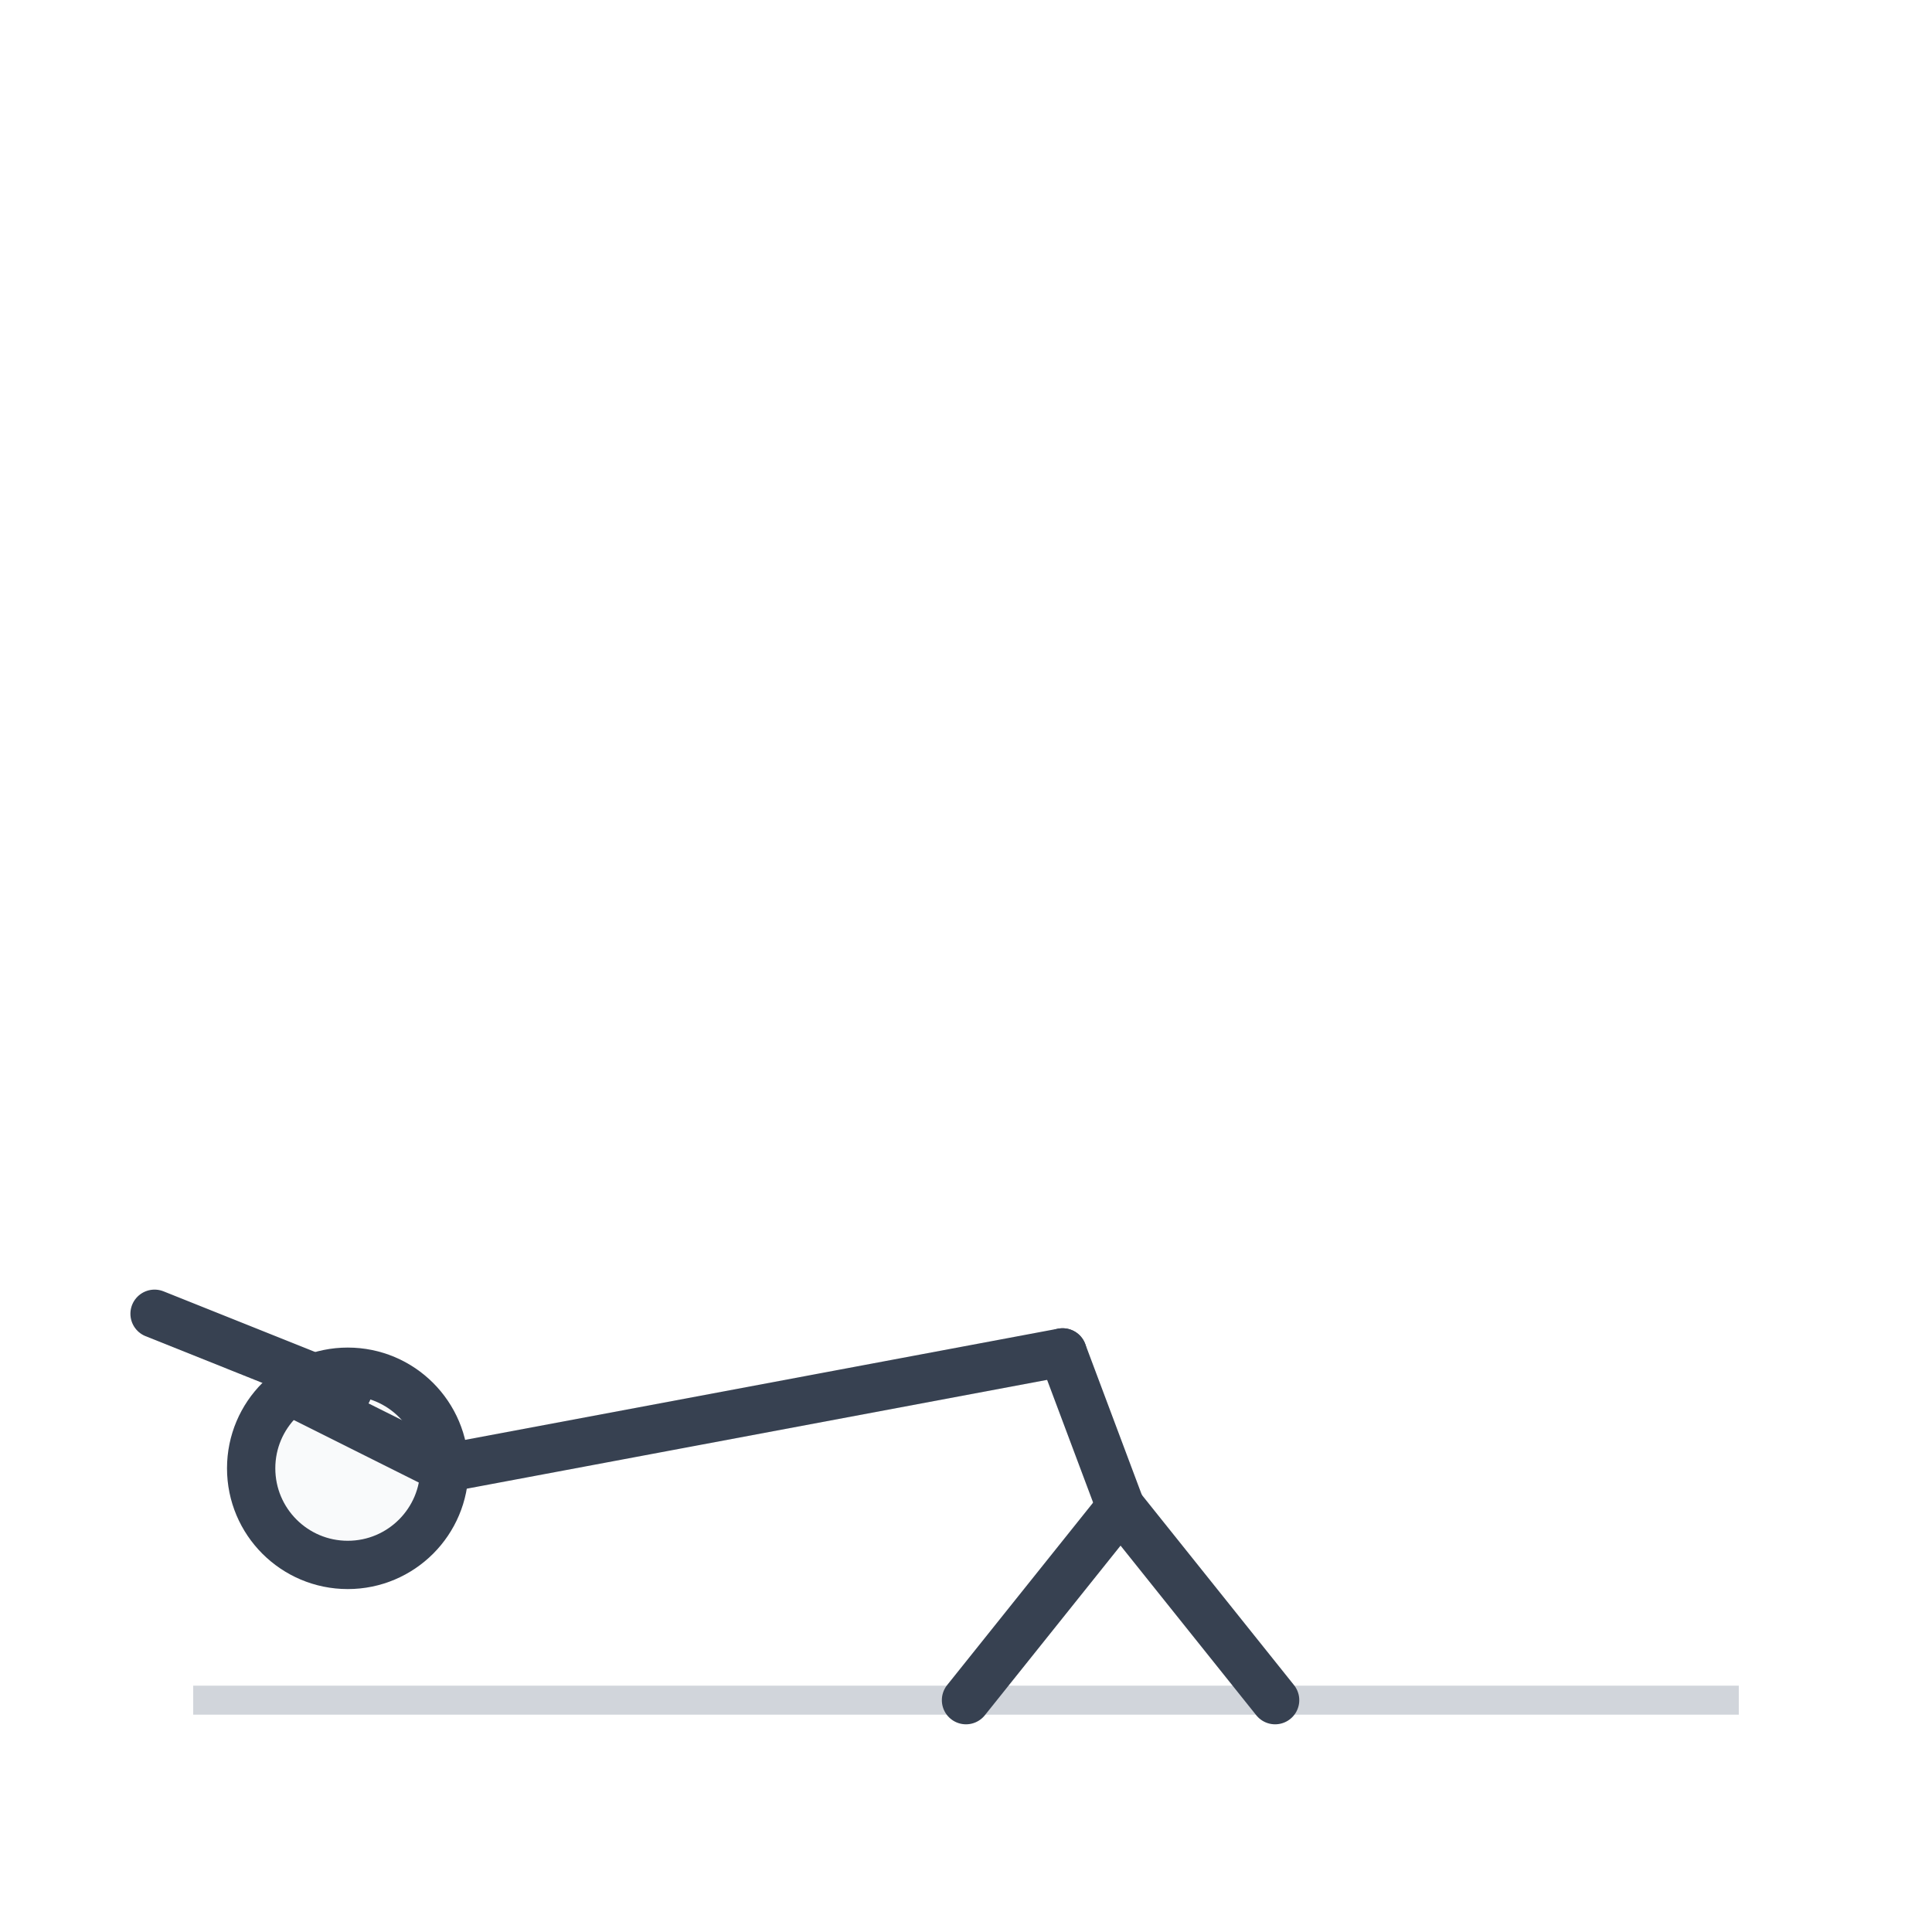
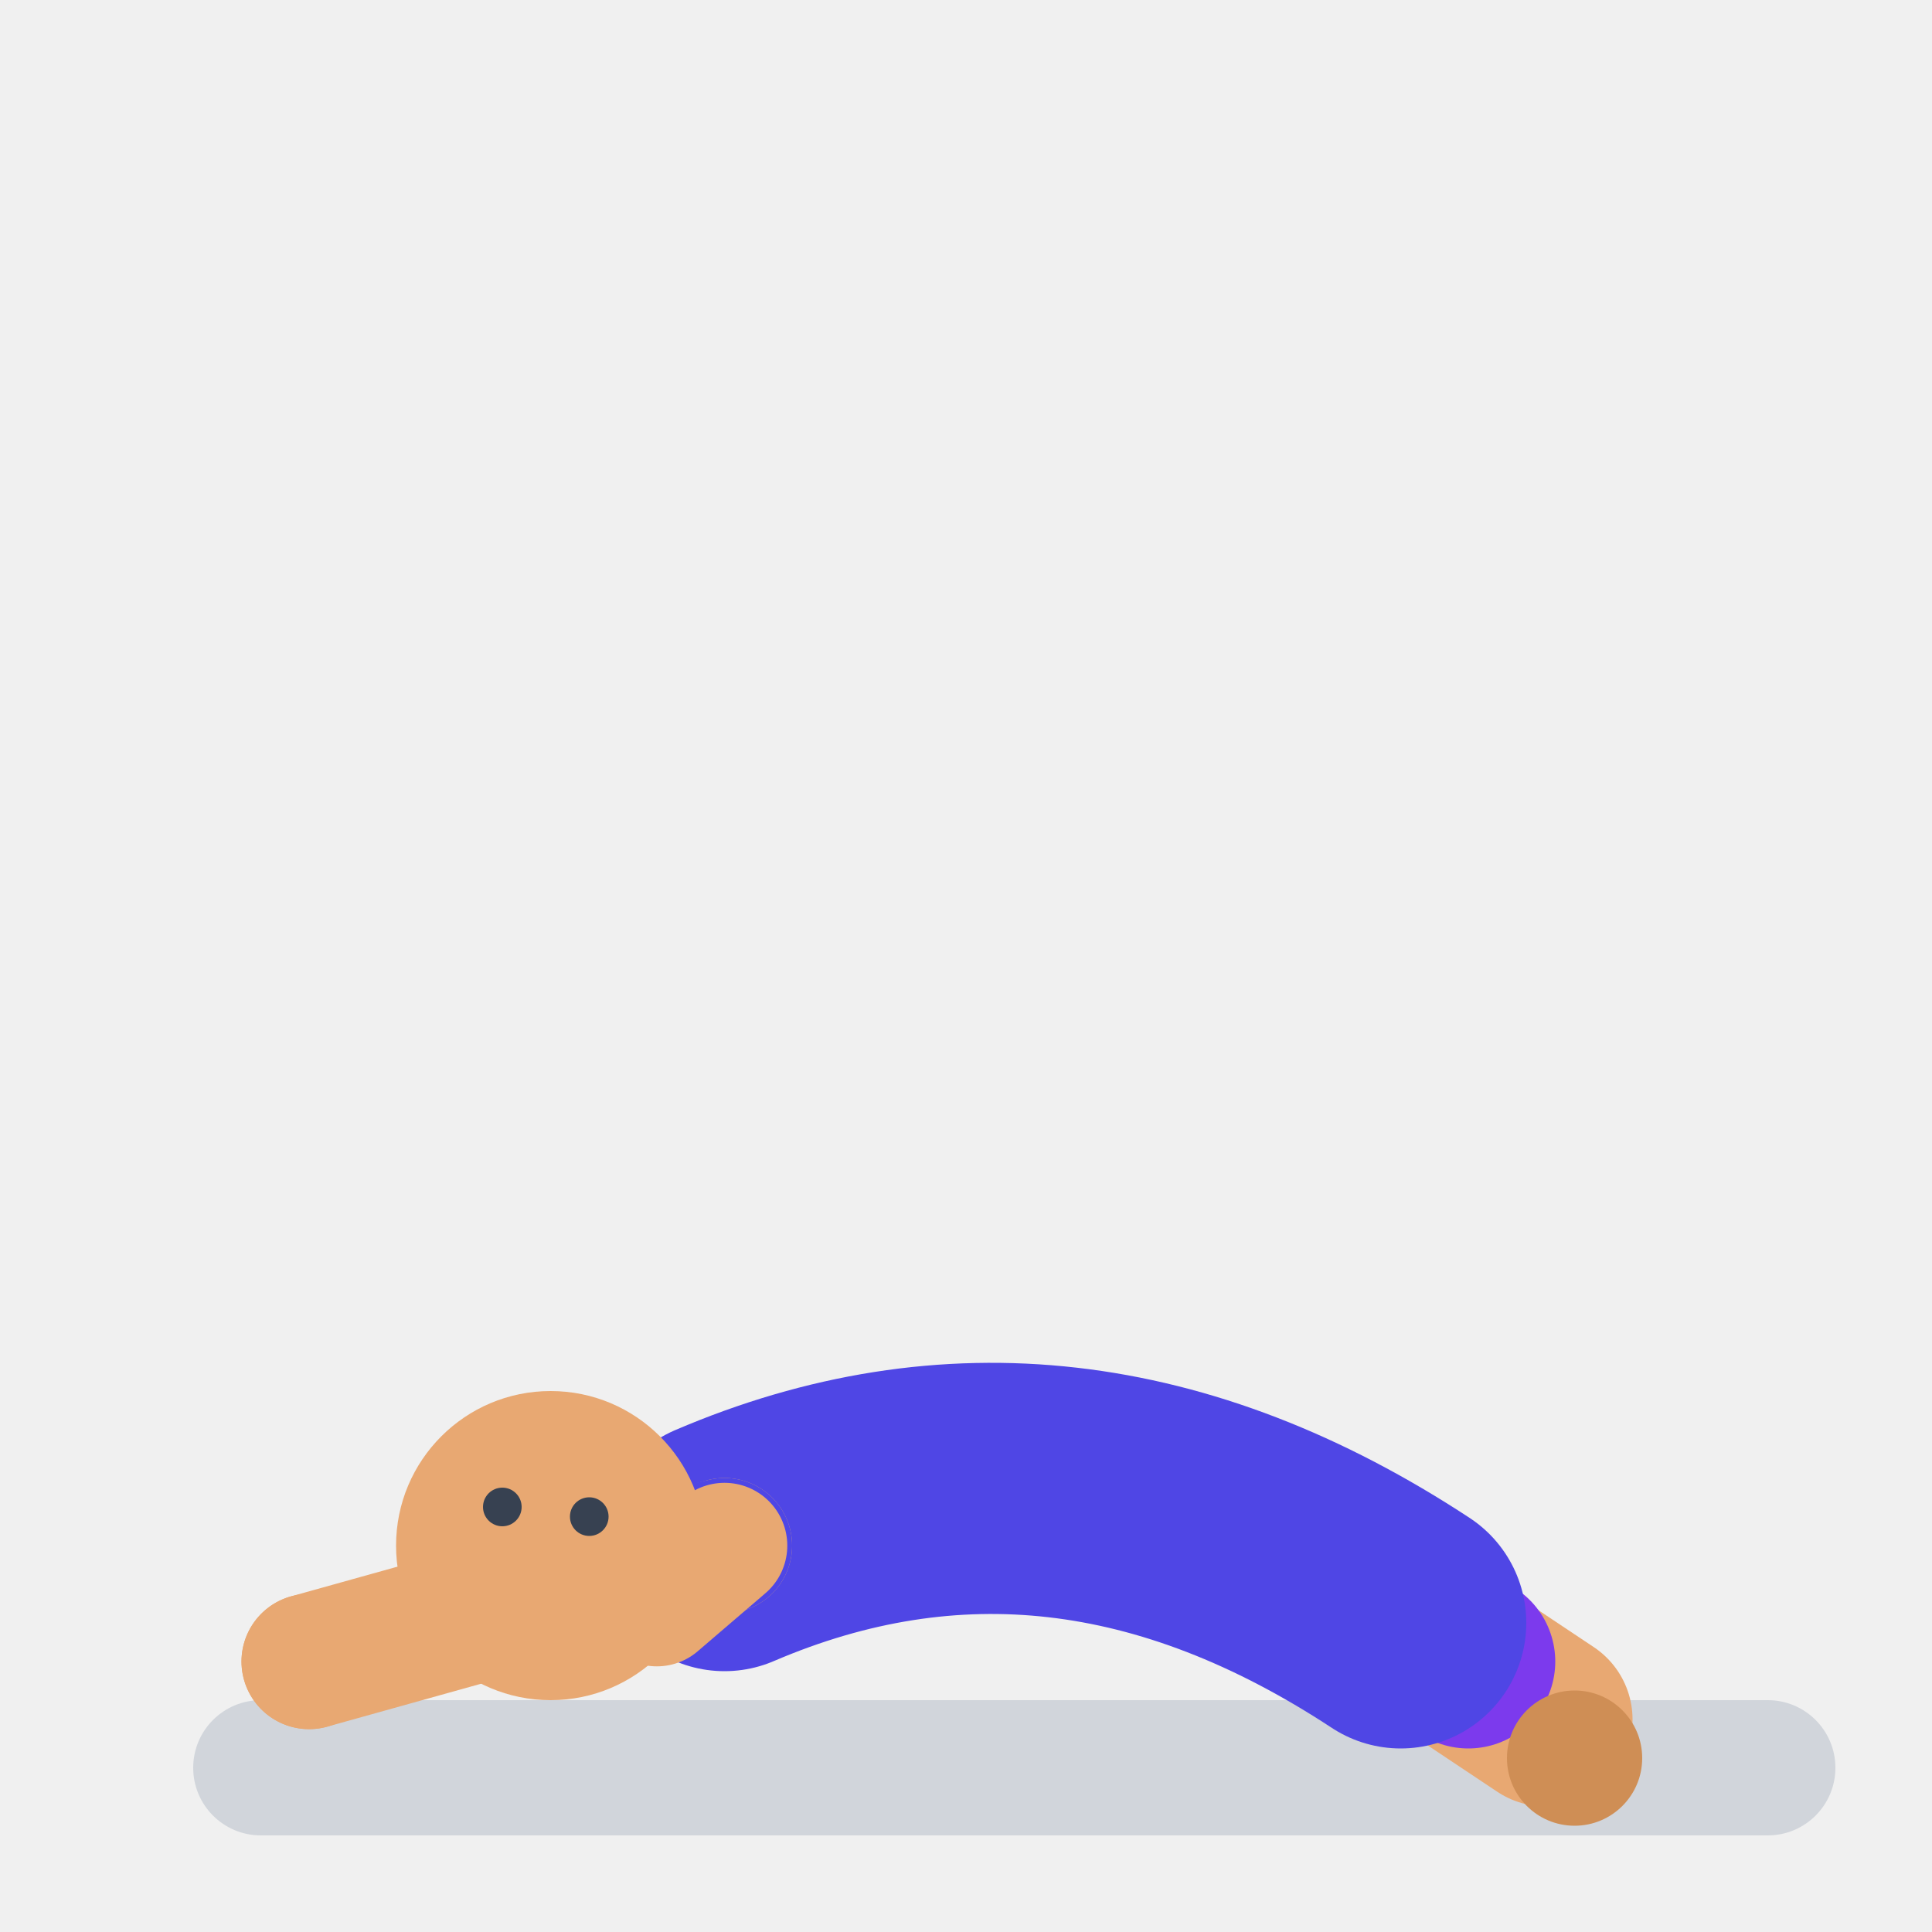
- <svg xmlns="http://www.w3.org/2000/svg" viewBox="0 0 100 100" width="100" height="100">
-   <rect width="100" height="100" fill="white" />
-   <line x1="10" y1="88" x2="90" y2="88" stroke="#d1d5db" stroke-width="1.5" />
-   <circle cx="18" cy="76" r="5" fill="#f9fafb" stroke="#374151" stroke-width="2.5" />
-   <line x1="23" y1="76" x2="55" y2="70" stroke="#374151" stroke-width="2.5" stroke-linecap="round" />
-   <line x1="18" y1="72" x2="8" y2="68" stroke="#374151" stroke-width="2.5" stroke-linecap="round" />
-   <line x1="23" y1="76" x2="15" y2="72" stroke="#374151" stroke-width="2.5" stroke-linecap="round" />
-   <line x1="55" y1="70" x2="58" y2="78" stroke="#374151" stroke-width="2.5" stroke-linecap="round" />
-   <line x1="58" y1="78" x2="50" y2="88" stroke="#374151" stroke-width="2.5" stroke-linecap="round" />
-   <line x1="58" y1="78" x2="66" y2="88" stroke="#374151" stroke-width="2.5" stroke-linecap="round" />
+ <svg xmlns="http://www.w3.org/2000/svg" viewBox="0 0 200 200" width="200" height="200">
+   <rect x="20" y="176" width="170" height="14" rx="7" fill="#D1D5DB" />
+   <line x1="145" y1="168" x2="160" y2="178" stroke="#E8A872" stroke-width="18" stroke-linecap="round" />
+   <line x1="145" y1="168" x2="152" y2="172" stroke="#7C3AED" stroke-width="18" stroke-linecap="round" />
+   <circle cx="163" cy="182" r="7" fill="#CF8E55" />
+   <path d="M145,168 Q110,145 75,160" stroke="#4F46E5" stroke-width="26" fill="none" stroke-linecap="round" />
+   <line x1="75" y1="160" x2="32" y2="172" stroke="#E8A872" stroke-width="14" stroke-linecap="round" />
+   <line x1="75" y1="160" x2="58" y2="164" stroke="#4F46E5" stroke-width="14" stroke-linecap="round" />
+   <circle cx="32" cy="172" r="7" fill="#E8A872" />
+   <line x1="75" y1="160" x2="68" y2="166" stroke="#E8A872" stroke-width="13" stroke-linecap="round" />
+   <circle cx="57" cy="160" r="16" fill="#E8A872" />
+   <circle cx="52" cy="156" r="2" fill="#374151" />
+   <circle cx="61" cy="157" r="2" fill="#374151" />
</svg>
